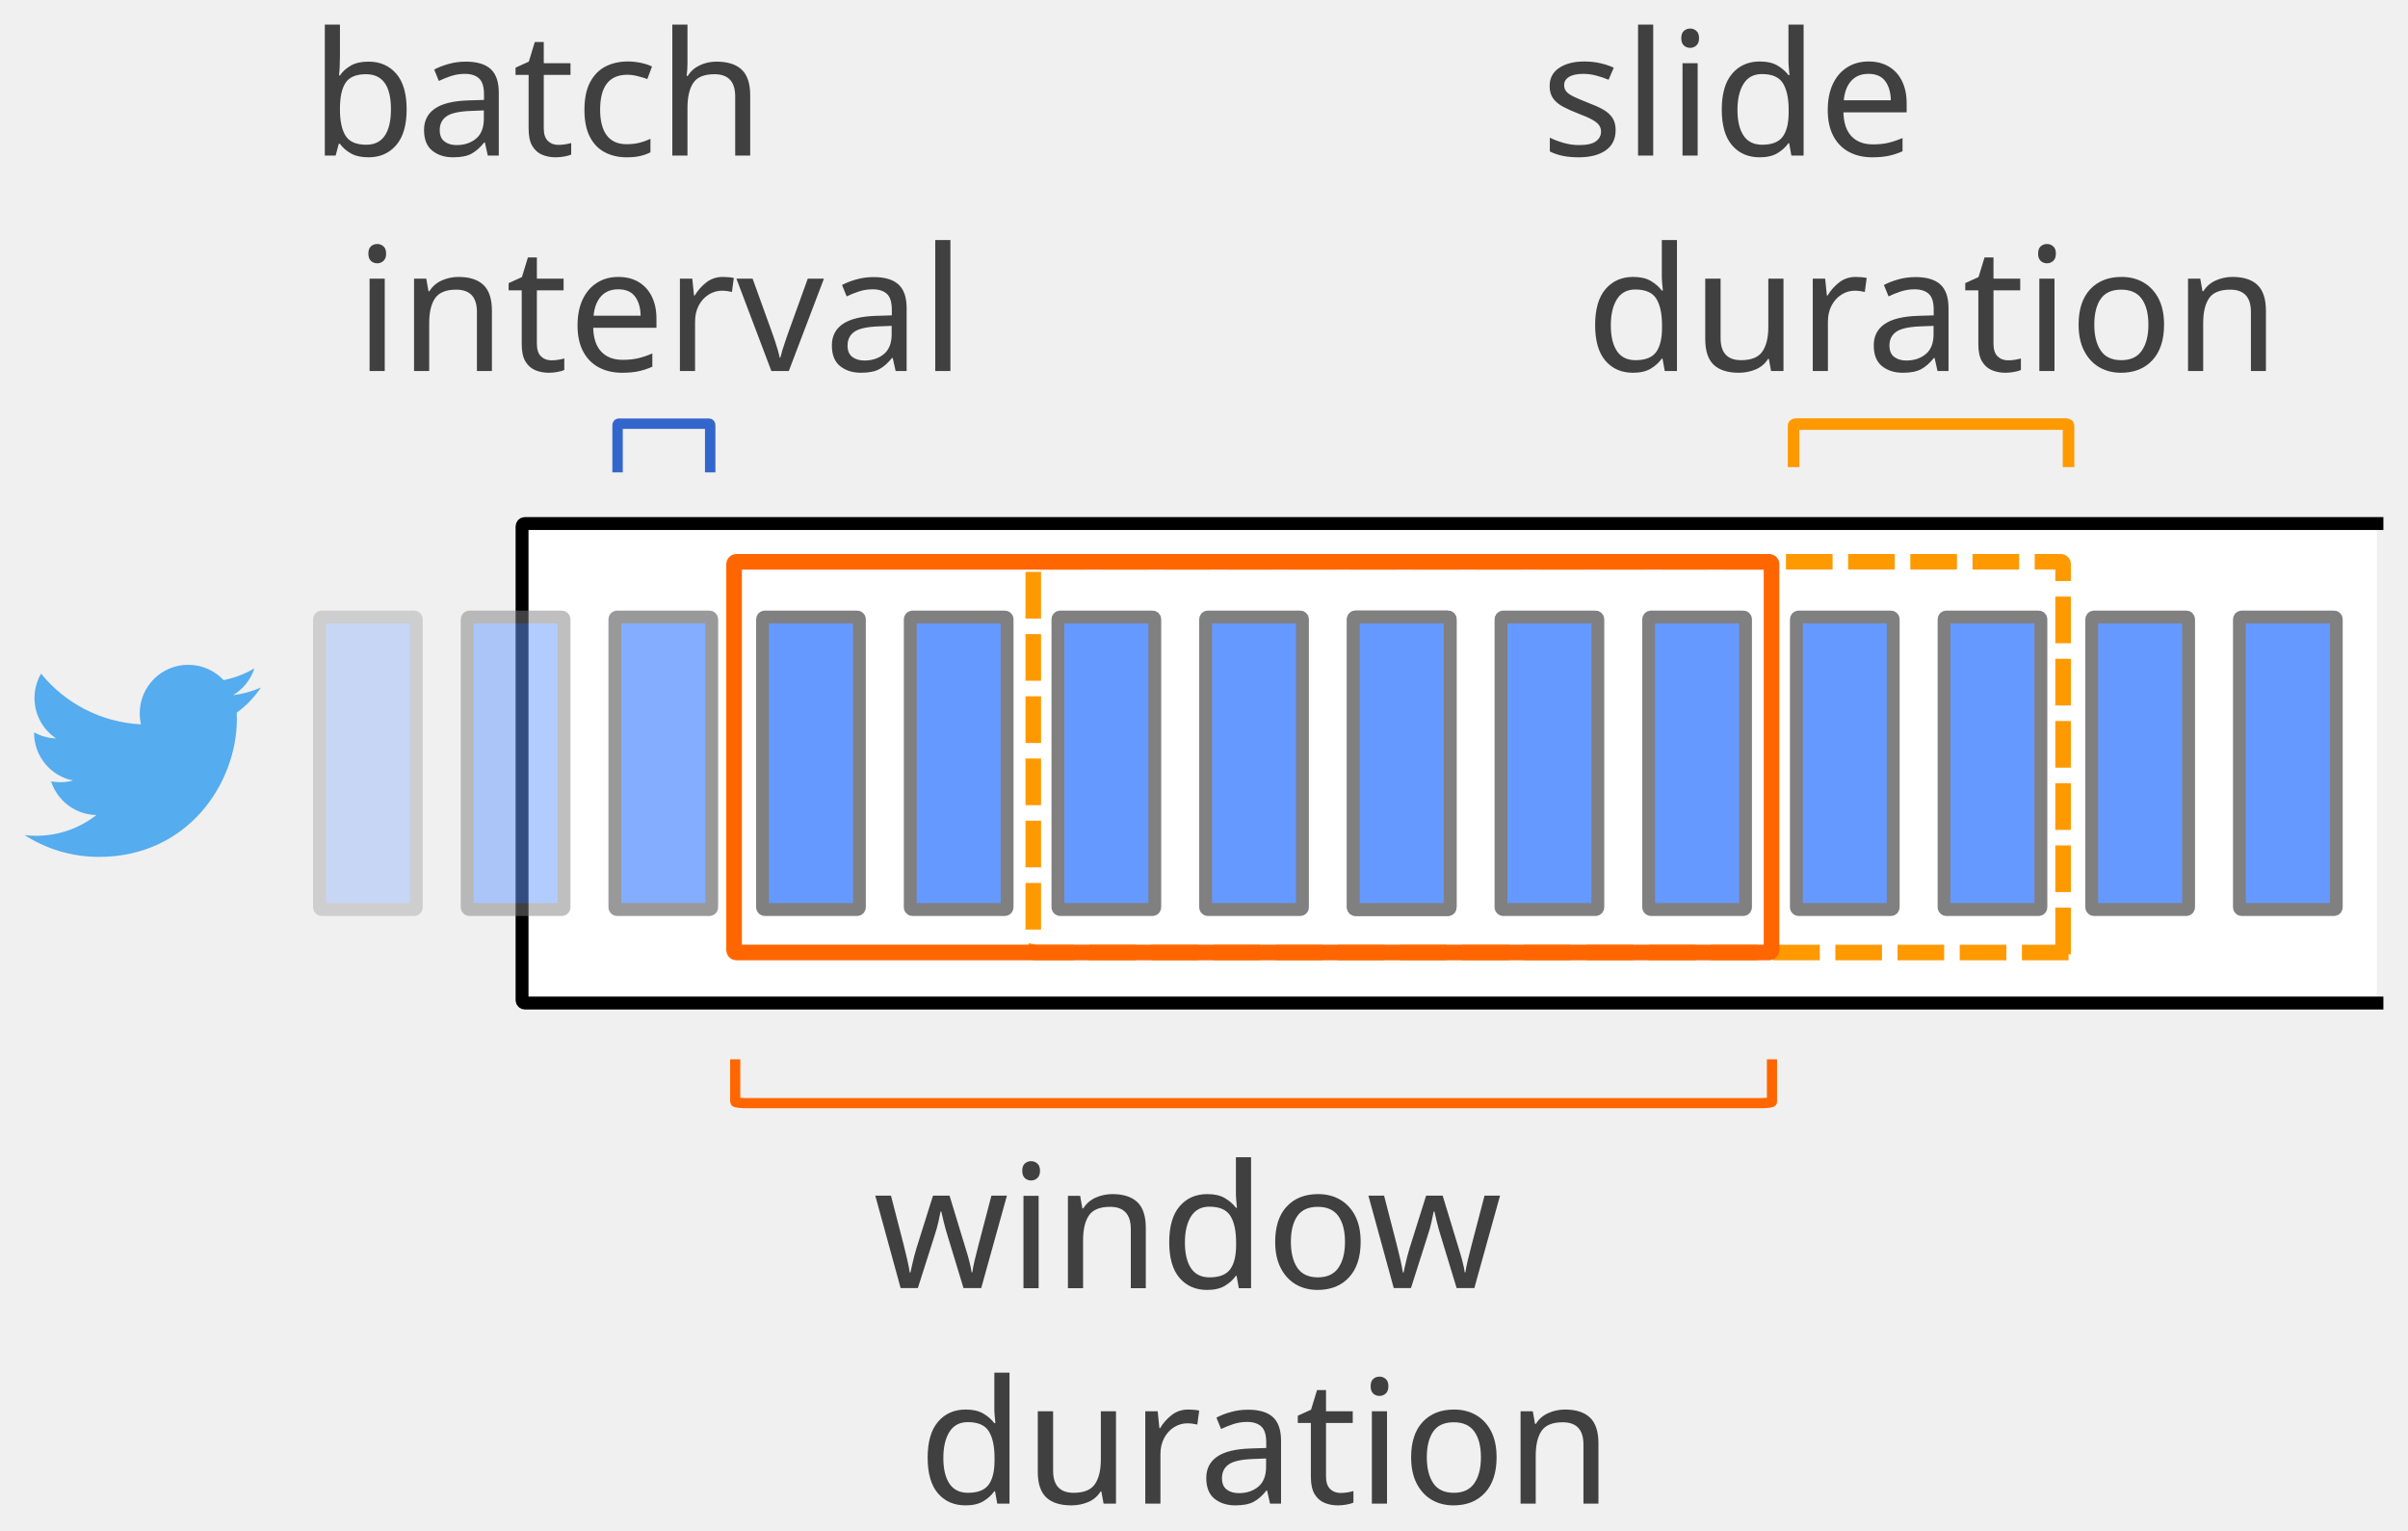
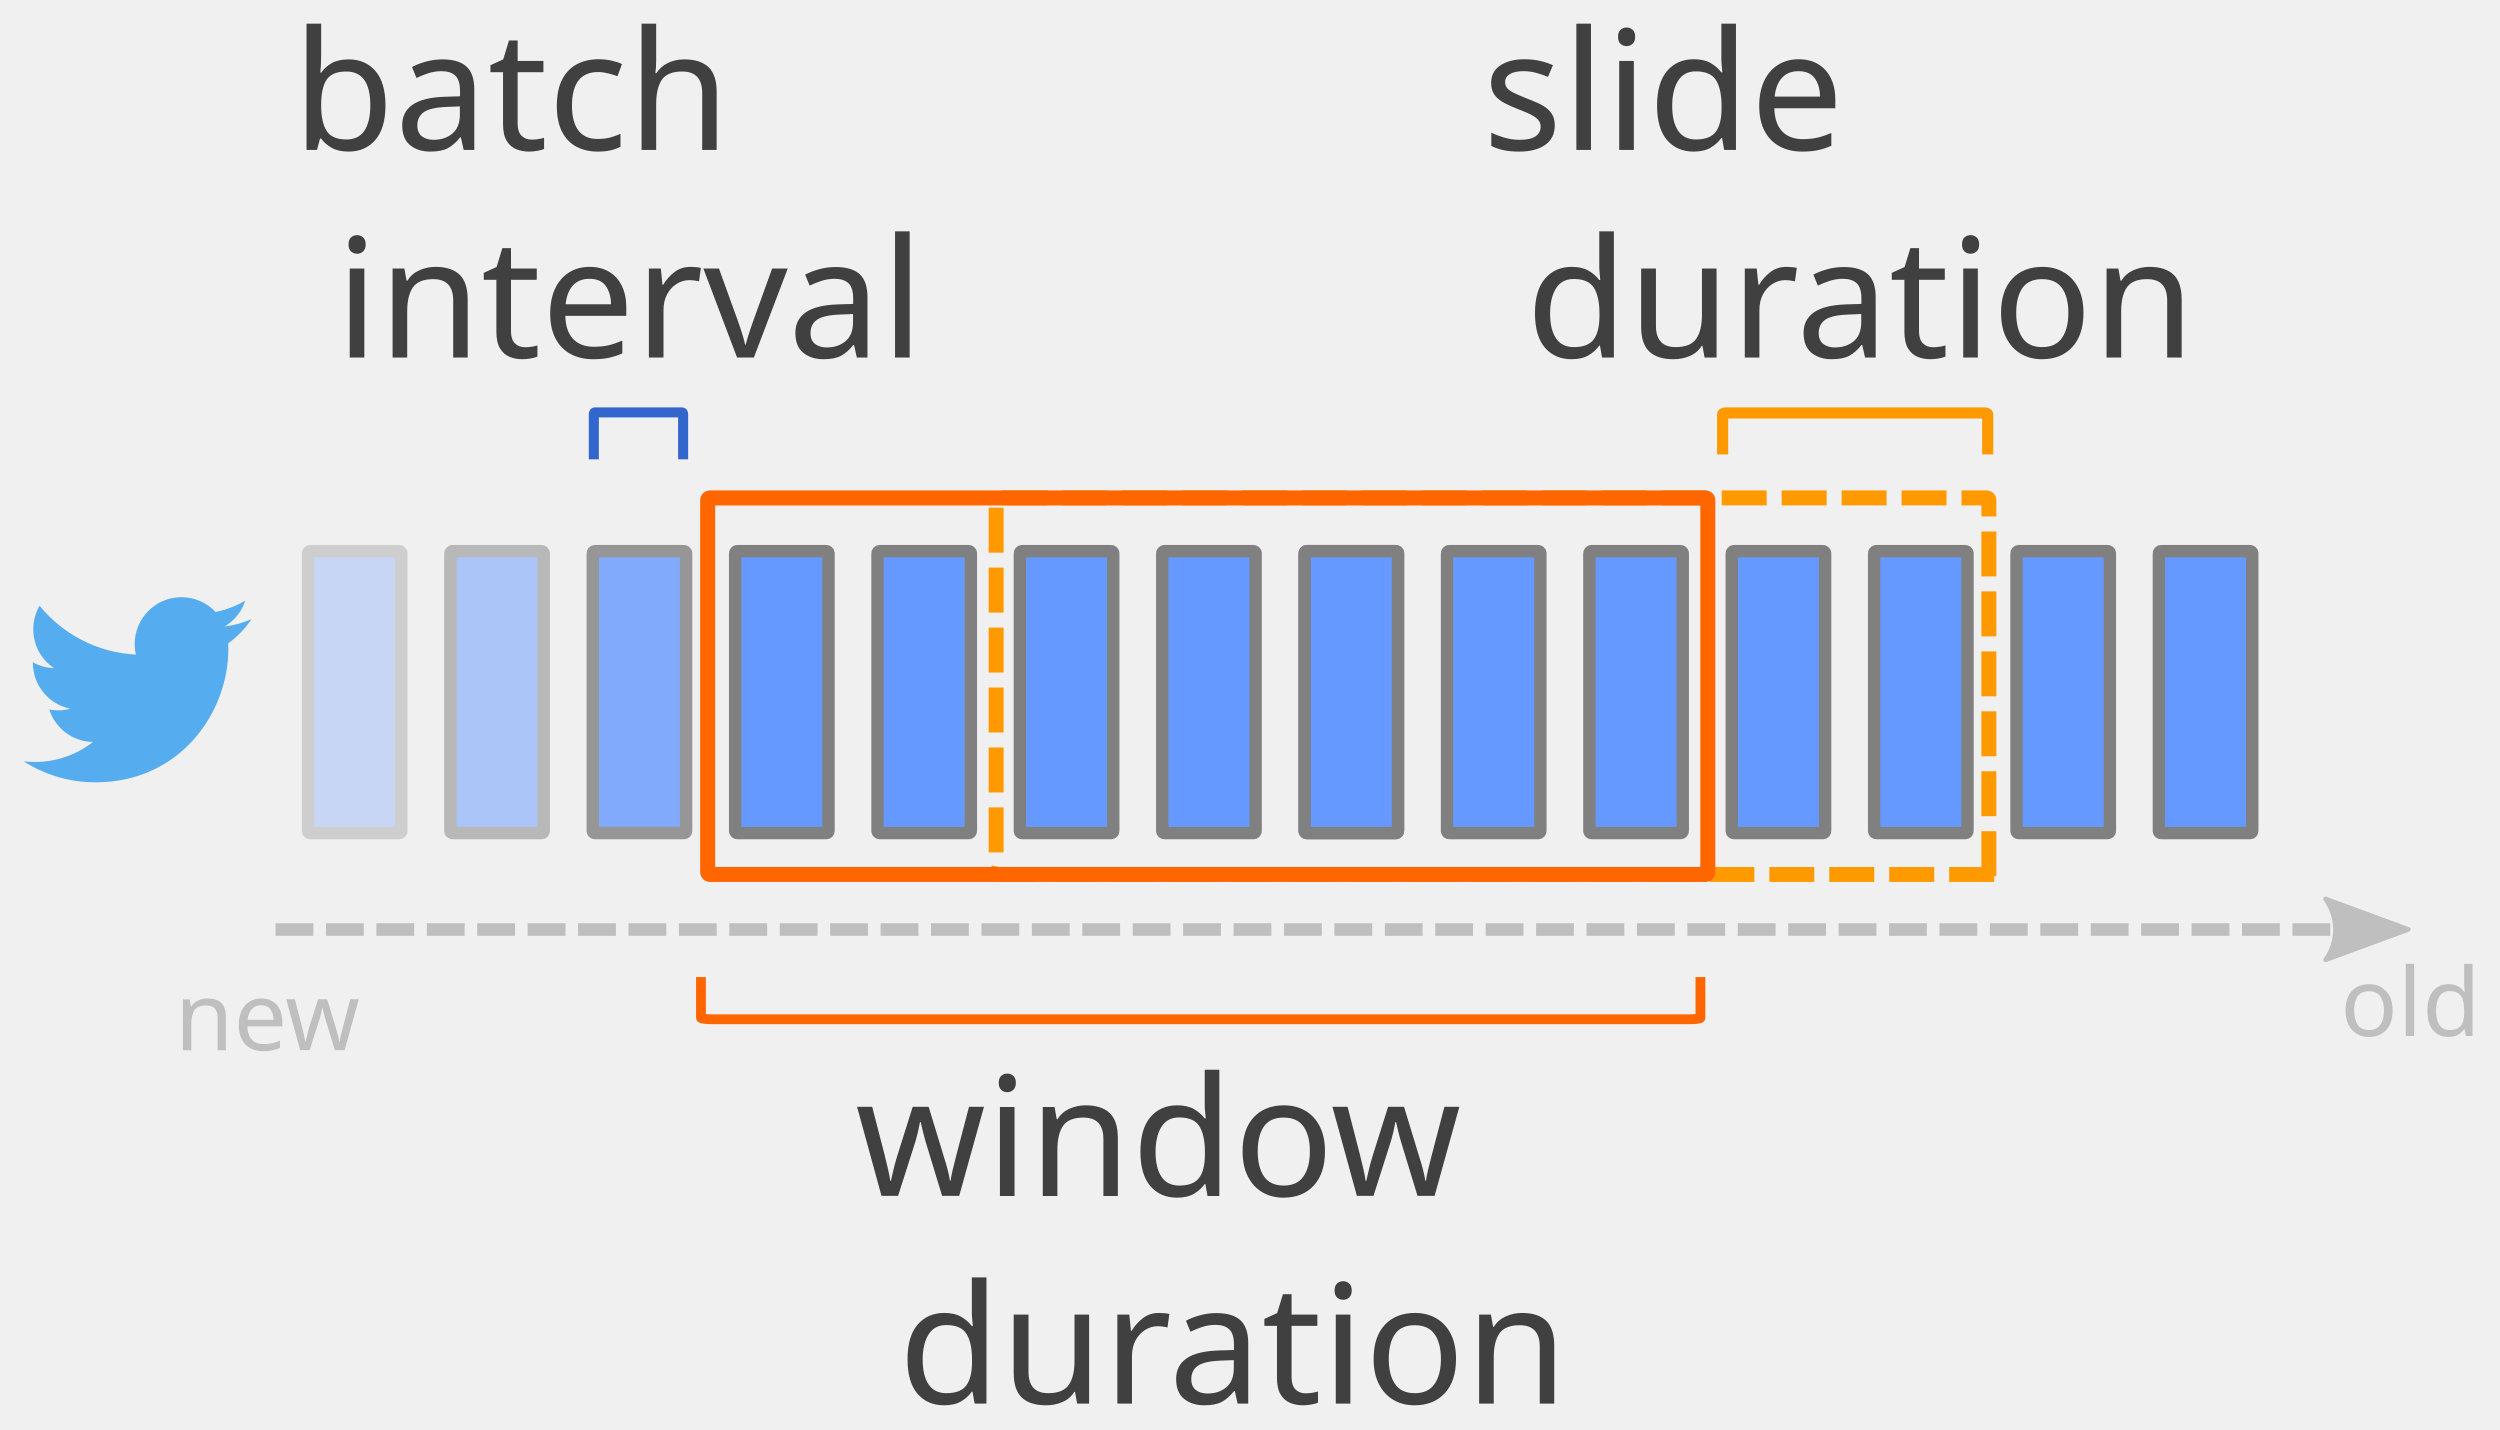
- <svg xmlns="http://www.w3.org/2000/svg" width="978.284" height="621.675" id="svg5814" version="1.1" viewBox="0 0 978.284 621.675">
+ <svg xmlns="http://www.w3.org/2000/svg" width="1053.549" height="602.512" id="svg5814" version="1.1" viewBox="0 0 1053.549 602.512">
  <defs id="defs5816">
+     <marker orient="auto" refY="0" refX="0" id="Arrow2Mend" style="overflow:visible">
+       <path id="path4215" style="fill:#bfbfbf;fill-opacity:1;fill-rule:evenodd;stroke:#bfbfbf;stroke-width:0.625;stroke-linejoin:round;stroke-opacity:1" d="M 8.719,4.034 -2.207,0.016 8.719,-4.002 c -1.745,2.372 -1.735,5.617 -6e-7,8.035 z" transform="scale(-0.6,-0.6)" />
+     </marker>
+     <marker orient="auto" refY="0" refX="0" id="marker4476" style="overflow:visible">
+       <path id="path4209" style="fill:#808080;fill-opacity:1;fill-rule:evenodd;stroke:#808080;stroke-width:0.625;stroke-linejoin:round;stroke-opacity:1" d="M 8.719,4.034 -2.207,0.016 8.719,-4.002 c -1.745,2.372 -1.735,5.617 -6e-7,8.035 z" transform="matrix(-1.1,0,0,-1.1,-1.1,0)" />
+     </marker>
+     <marker orient="auto" refY="0" refX="0" id="Arrow2Lstart" style="overflow:visible">
+       <path id="path4206" style="fill:#808080;fill-opacity:1;fill-rule:evenodd;stroke:#808080;stroke-width:0.625;stroke-linejoin:round;stroke-opacity:1" d="M 8.719,4.034 -2.207,0.016 8.719,-4.002 c -1.745,2.372 -1.735,5.617 -6e-7,8.035 z" transform="matrix(1.1,0,0,1.1,1.1,0)" />
+     </marker>
    <marker orient="auto" refY="0" refX="0" id="Arrow1Lend" style="overflow:visible">
      <path id="path4144" d="M 0,0 5,-5 -12.5,0 5,5 0,0 Z" style="fill-rule:evenodd;stroke:#000000;stroke-width:1pt" transform="matrix(-0.8,0,0,-0.8,-10,0)" />
    </marker>
    <marker orient="auto" refY="0" refX="0" id="Arrow2Lend" style="overflow:visible">
      <path id="path4162" style="fill-rule:evenodd;stroke-width:0.625;stroke-linejoin:round" d="M 8.719,4.034 -2.207,0.016 8.719,-4.002 c -1.745,2.372 -1.735,5.617 -6e-7,8.035 z" transform="matrix(-1.1,0,0,-1.1,-1.1,0)" />
    </marker>
  </defs>
-   <g id="layer1" transform="translate(-14.00004,42)">
-     <path style="opacity:1;fill:#ffffff;fill-opacity:1;fill-rule:evenodd;stroke:#000000;stroke-width:5.24;stroke-linecap:square;stroke-linejoin:miter;stroke-miterlimit:4;stroke-dasharray:none;stroke-dashoffset:0;stroke-opacity:1" d="m 979.664,170.62 -752.385,0 c -0.658,0 -1.188,0.53 -1.188,1.188 l 0,192.385 c 0,0.658 0.53,1.188 1.188,1.188 l 752.385,0" id="rect4419" />
+   <g id="layer1" transform="translate(-14.00004,23.67481)">
    <rect style="opacity:1;fill:#6699ff;fill-opacity:1;fill-rule:evenodd;stroke:#808080;stroke-width:5.223;stroke-linecap:square;stroke-linejoin:miter;stroke-miterlimit:4;stroke-dasharray:none;stroke-dashoffset:0;stroke-opacity:1" id="rect4421" width="39.345" height="118.817" x="-843.144" y="208.591" ry="0.943" transform="scale(-1,1)" />
    <rect style="opacity:1;fill:#6699ff;fill-opacity:1;fill-rule:evenodd;stroke:#808080;stroke-width:5.223;stroke-linecap:square;stroke-linejoin:miter;stroke-miterlimit:4;stroke-dasharray:none;stroke-dashoffset:0;stroke-opacity:1" id="rect4421-8" width="39.345" height="118.817" x="-783.144" y="208.591" ry="0.943" transform="scale(-1,1)" />
    <rect style="opacity:1;fill:#6699ff;fill-opacity:1;fill-rule:evenodd;stroke:#808080;stroke-width:5.223;stroke-linecap:square;stroke-linejoin:miter;stroke-miterlimit:4;stroke-dasharray:none;stroke-dashoffset:0;stroke-opacity:1" id="rect4421-8-0" width="39.345" height="118.817" x="-723.144" y="208.591" ry="0.943" transform="scale(-1,1)" />
    <rect style="opacity:1;fill:#6699ff;fill-opacity:1;fill-rule:evenodd;stroke:#808080;stroke-width:5.223;stroke-linecap:square;stroke-linejoin:miter;stroke-miterlimit:4;stroke-dasharray:none;stroke-dashoffset:0;stroke-opacity:1" id="rect4421-8-0-1" width="39.345" height="118.817" x="-663.144" y="208.591" ry="0.943" transform="scale(-1,1)" />
    <rect style="opacity:1;fill:#6699ff;fill-opacity:1;fill-rule:evenodd;stroke:#808080;stroke-width:5.223;stroke-linecap:square;stroke-linejoin:miter;stroke-miterlimit:4;stroke-dasharray:none;stroke-dashoffset:0;stroke-opacity:1" id="rect4421-8-0-1-9" width="39.345" height="118.817" x="-603.144" y="208.591" ry="0.943" transform="scale(-1,1)" />
    <rect style="opacity:1;fill:#6699ff;fill-opacity:1;fill-rule:evenodd;stroke:#808080;stroke-width:5.223;stroke-linecap:square;stroke-linejoin:miter;stroke-miterlimit:4;stroke-dasharray:none;stroke-dashoffset:0;stroke-opacity:1" id="rect4421-8-0-1-9-6" width="39.345" height="118.817" x="-603.144" y="208.591" ry="0.943" transform="scale(-1,1)" />
    <rect style="opacity:1;fill:#6699ff;fill-opacity:1;fill-rule:evenodd;stroke:#808080;stroke-width:5.223;stroke-linecap:square;stroke-linejoin:miter;stroke-miterlimit:4;stroke-dasharray:none;stroke-dashoffset:0;stroke-opacity:1" id="rect4421-8-0-1-9-6-3" width="39.345" height="118.817" x="-543.144" y="208.591" ry="0.943" transform="scale(-1,1)" />
    <rect style="opacity:1;fill:#6699ff;fill-opacity:1;fill-rule:evenodd;stroke:#808080;stroke-width:5.223;stroke-linecap:square;stroke-linejoin:miter;stroke-miterlimit:4;stroke-dasharray:none;stroke-dashoffset:0;stroke-opacity:1" id="rect4421-8-0-1-9-6-3-9" width="39.345" height="118.817" x="-483.144" y="208.591" ry="0.943" transform="scale(-1,1)" />
    <rect style="opacity:1;fill:#6699ff;fill-opacity:1;fill-rule:evenodd;stroke:#808080;stroke-width:5.223;stroke-linecap:square;stroke-linejoin:miter;stroke-miterlimit:4;stroke-dasharray:none;stroke-dashoffset:0;stroke-opacity:1" id="rect4421-5" width="39.345" height="118.817" x="-423.144" y="208.591" ry="0.943" transform="scale(-1,1)" />
    <rect style="opacity:1;fill:#6699ff;fill-opacity:1;fill-rule:evenodd;stroke:#808080;stroke-width:5.223;stroke-linecap:square;stroke-linejoin:miter;stroke-miterlimit:4;stroke-dasharray:none;stroke-dashoffset:0;stroke-opacity:1" id="rect4421-8-08" width="39.345" height="118.817" x="-363.144" y="208.591" ry="0.943" transform="scale(-1,1)" />
    <rect style="opacity:0.8;fill:#6699ff;fill-opacity:1;fill-rule:evenodd;stroke:#808080;stroke-width:5.223;stroke-linecap:square;stroke-linejoin:miter;stroke-miterlimit:4;stroke-dasharray:none;stroke-dashoffset:0;stroke-opacity:1" id="rect4421-8-0-4" width="39.345" height="118.817" x="-303.144" y="208.591" ry="0.943" transform="scale(-1,1)" />
    <rect style="opacity:0.5;fill:#6699ff;fill-opacity:1;fill-rule:evenodd;stroke:#808080;stroke-width:5.223;stroke-linecap:square;stroke-linejoin:miter;stroke-miterlimit:4;stroke-dasharray:none;stroke-dashoffset:0;stroke-opacity:1" id="rect4421-8-0-1-3" width="39.345" height="118.817" x="-243.144" y="208.591" ry="0.943" transform="scale(-1,1)" />
    <rect style="opacity:1;fill:none;fill-opacity:1;fill-rule:evenodd;stroke:#ff9900;stroke-width:6.316;stroke-linecap:square;stroke-linejoin:miter;stroke-miterlimit:4;stroke-dasharray:12.632, 12.632;stroke-dashoffset:0;stroke-opacity:1" id="rect4568" width="418.371" height="158.684" x="-852.154" y="-344.842" ry="0.935" transform="scale(-1,-1)" />
    <rect style="opacity:1;fill:none;fill-opacity:1;fill-rule:evenodd;stroke:#ff6600;stroke-width:6.339;stroke-linecap:square;stroke-linejoin:miter;stroke-miterlimit:4;stroke-dasharray:none;stroke-dashoffset:0;stroke-opacity:1" id="rect4568-6" width="421.476" height="158.661" x="-733.708" y="-344.83" ry="0.935" transform="scale(-1,-1)" />
-     <path style="opacity:1;fill:none;fill-opacity:1;fill-rule:evenodd;stroke:#ff9900;stroke-width:4.693;stroke-linecap:butt;stroke-linejoin:miter;stroke-miterlimit:0;stroke-dasharray:none;stroke-dashoffset:0;stroke-opacity:1" d="m 742.665,147.704 0,-16.923 c 0,-0.311 0.582,-0.562 1.305,-0.562 l 109.095,0 c 0.723,0 1.305,0.251 1.305,0.562 l 0,16.923" id="rect4608" />
-     <path style="opacity:1;fill:none;fill-opacity:1;fill-rule:evenodd;stroke:#ff6600;stroke-width:4.126;stroke-linecap:butt;stroke-linejoin:miter;stroke-miterlimit:0;stroke-dasharray:none;stroke-dashoffset:0;stroke-opacity:1" d="m 733.888,388.231 0,17.229 c 0,0.317 -2.195,0.572 -4.921,0.572 l -411.358,0 c -2.726,0 -4.921,-0.255 -4.921,-0.572 l 0,-17.229" id="rect4608-3" />
-     <text xml:space="preserve" style="font-style:normal;font-weight:normal;font-size:70px;line-height:125%;font-family:Sans;letter-spacing:0px;word-spacing:0px;fill:#404040;fill-opacity:1;stroke:none;stroke-width:1px;stroke-linecap:butt;stroke-linejoin:miter;stroke-opacity:1" x="640" y="21.184" id="text4655">
-       <tspan id="tspan4657" x="640" y="21.184">slide</tspan>
-       <tspan x="640" y="108.684" id="tspan5398"> duration</tspan>
+     <path style="opacity:1;fill:none;fill-opacity:1;fill-rule:evenodd;stroke:#ff9900;stroke-width:4.693;stroke-linecap:butt;stroke-linejoin:miter;stroke-miterlimit:0;stroke-dasharray:none;stroke-dashoffset:0;stroke-opacity:1" d="m 739.949,167.831 0,-16.923 c 0,-0.311 0.582,-0.562 1.305,-0.562 l 109.095,0 c 0.723,0 1.305,0.251 1.305,0.562 l 0,16.923" id="rect4608" />
+     <path style="opacity:1;fill:none;fill-opacity:1;fill-rule:evenodd;stroke:#ff6600;stroke-width:4.126;stroke-linecap:butt;stroke-linejoin:miter;stroke-miterlimit:0;stroke-dasharray:none;stroke-dashoffset:0;stroke-opacity:1" d="m 730.599,388.068 0,17.229 c 0,0.317 -2.195,0.572 -4.921,0.572 l -411.358,0 c -2.726,0 -4.921,-0.255 -4.921,-0.572 l 0,-17.229" id="rect4608-3" />
+     <text xml:space="preserve" style="font-style:normal;font-weight:normal;font-size:70px;line-height:125%;font-family:Sans;letter-spacing:0px;word-spacing:0px;fill:#404040;fill-opacity:1;stroke:none;stroke-width:1px;stroke-linecap:butt;stroke-linejoin:miter;stroke-opacity:1" x="638.828" y="39.509" id="text4655">
+       <tspan id="tspan4657" x="638.828" y="39.509">slide</tspan>
+       <tspan x="638.828" y="127.009" id="tspan5398"> duration</tspan>
    </text>
-     <text xml:space="preserve" style="font-style:normal;font-weight:normal;font-size:70px;line-height:125%;font-family:Sans;letter-spacing:0px;word-spacing:0px;fill:#404040;fill-opacity:1;stroke:none;stroke-width:1px;stroke-linecap:butt;stroke-linejoin:miter;stroke-opacity:1" x="368.828" y="481.184" id="text4659">
-       <tspan id="tspan4661" x="368.828" y="481.184">window</tspan>
-       <tspan x="368.828" y="568.684" id="tspan5400"> duration</tspan>
+     <text xml:space="preserve" style="font-style:normal;font-weight:normal;font-size:70px;line-height:125%;font-family:Sans;letter-spacing:0px;word-spacing:0px;fill:#404040;fill-opacity:1;stroke:none;stroke-width:1px;stroke-linecap:butt;stroke-linejoin:miter;stroke-opacity:1" x="374.414" y="480.346" id="text4659">
+       <tspan id="tspan4661" x="374.414" y="480.346">window</tspan>
+       <tspan x="374.414" y="567.846" id="tspan5400"> duration</tspan>
    </text>
    <rect style="opacity:0.3;fill:#6699ff;fill-opacity:1;fill-rule:evenodd;stroke:#808080;stroke-width:5.223;stroke-linecap:square;stroke-linejoin:miter;stroke-miterlimit:4;stroke-dasharray:none;stroke-dashoffset:0;stroke-opacity:1" id="rect4421-8-0-1-3-9" width="39.345" height="118.817" x="-183.144" y="208.591" ry="0.943" transform="scale(-1,1)" />
    <rect style="opacity:1;fill:#6699ff;fill-opacity:1;fill-rule:evenodd;stroke:#808080;stroke-width:5.223;stroke-linecap:square;stroke-linejoin:miter;stroke-miterlimit:4;stroke-dasharray:none;stroke-dashoffset:0;stroke-opacity:1" id="rect4421-8-4" width="39.345" height="118.817" x="-903.144" y="208.591" ry="0.943" transform="scale(-1,1)" />
    <rect style="opacity:1;fill:#6699ff;fill-opacity:1;fill-rule:evenodd;stroke:#808080;stroke-width:5.223;stroke-linecap:square;stroke-linejoin:miter;stroke-miterlimit:4;stroke-dasharray:none;stroke-dashoffset:0;stroke-opacity:1" id="rect4421-8-4-2" width="39.345" height="118.817" x="-963.144" y="208.591" ry="0.943" transform="scale(-1,1)" />
    <g id="g5314" transform="matrix(0.3749999,0,0,0.3749999,24.00002,227.6918)">
      <path id="path5316" d="m 256,25.45 c -9.419,4.177 -19.542,7 -30.166,8.27 C 236.679,27.22 245.006,16.927 248.927,4.663 238.78,10.681 227.539,15.052 215.576,17.408 205.995,7.201 192.345,0.822 177.239,0.822 c -29.007,0 -52.523,23.516 -52.523,52.52 0,4.116 0.465,8.125 1.361,11.969 C 82.426,63.121 43.726,42.211 17.821,10.436 c -4.521,7.757 -7.111,16.779 -7.111,26.404 0,18.221 9.273,34.297 23.366,43.715 -8.61,-0.272 -16.708,-2.635 -23.79,-6.569 -0.004,0.219 -0.004,0.439 -0.004,0.66 0,25.447 18.104,46.675 42.131,51.5 -4.408,1.2 -9.047,1.842 -13.838,1.842 -3.384,0 -6.675,-0.329 -9.881,-0.942 6.683,20.867 26.079,36.051 49.062,36.475 -17.975,14.086 -40.622,22.483 -65.228,22.483 -4.239,0 -8.42,-0.248 -12.529,-0.733 23.243,14.902 50.851,23.596 80.511,23.596 96.606,0 149.433,-80.031 149.433,-149.435 0,-2.277 -0.051,-4.542 -0.152,-6.794 C 240.053,45.233 248.958,35.983 256,25.45" style="fill:#55acee" />
    </g>
-     <path style="opacity:1;fill:none;fill-opacity:1;fill-rule:evenodd;stroke:#3366cc;stroke-width:4.236;stroke-linecap:butt;stroke-linejoin:miter;stroke-miterlimit:0;stroke-dasharray:none;stroke-dashoffset:0;stroke-opacity:1" d="m 302.527,149.86 0,-19.145 c 0,-0.352 -0.196,-0.636 -0.44,-0.636 l -36.751,0 c -0.244,0 -0.44,0.284 -0.44,0.636 l 0,19.145" id="rect4608-3-0" />
-     <text xml:space="preserve" style="font-style:normal;font-weight:normal;font-size:70px;line-height:125%;font-family:Sans;letter-spacing:0px;word-spacing:0px;fill:#404040;fill-opacity:1;stroke:none;stroke-width:1px;stroke-linecap:butt;stroke-linejoin:miter;stroke-opacity:1" x="140" y="21.184" id="text5375">
-       <tspan id="tspan5377" x="140" y="21.184">batch</tspan>
-       <tspan x="140" y="108.684" id="tspan5402"> interval</tspan>
+     <path style="opacity:1;fill:none;fill-opacity:1;fill-rule:evenodd;stroke:#3366cc;stroke-width:4.236;stroke-linecap:butt;stroke-linejoin:miter;stroke-miterlimit:0;stroke-dasharray:none;stroke-dashoffset:0;stroke-opacity:1" d="m 301.882,169.899 0,-19.145 c 0,-0.352 -0.196,-0.636 -0.44,-0.636 l -36.751,0 c -0.244,0 -0.44,0.284 -0.44,0.636 l 0,19.145" id="rect4608-3-0" />
+     <text xml:space="preserve" style="font-style:normal;font-weight:normal;font-size:70px;line-height:125%;font-family:Sans;letter-spacing:0px;word-spacing:0px;fill:#404040;fill-opacity:1;stroke:none;stroke-width:1px;stroke-linecap:butt;stroke-linejoin:miter;stroke-opacity:1" x="137.231" y="39.509" id="text5375">
+       <tspan id="tspan5377" x="137.231" y="39.509">batch</tspan>
+       <tspan x="137.231" y="127.009" id="tspan5402"> interval</tspan>
+     </text>
+     <path style="fill:#bfbfbf;fill-rule:evenodd;stroke:#bfbfbf;stroke-width:5.312;stroke-linecap:butt;stroke-linejoin:miter;stroke-miterlimit:4;stroke-dasharray:15.937, 5.312;stroke-dashoffset:0;stroke-opacity:1;marker-end:url(#Arrow2Mend)" d="m 130.115,368.051 891.739,0" id="path4182" />
+     <text xml:space="preserve" style="font-style:normal;font-weight:normal;font-size:70px;line-height:125%;font-family:Sans;letter-spacing:0px;word-spacing:0px;fill:#bfbfbf;fill-opacity:1;stroke:none;stroke-width:1px;stroke-linecap:butt;stroke-linejoin:miter;stroke-opacity:1" x="87.705" y="418.918" id="text5375-7">
+       <tspan x="87.705" y="418.918" id="tspan5402-4" style="font-size:40px;fill:#bfbfbf">new</tspan>
+     </text>
+     <text xml:space="preserve" style="font-style:normal;font-weight:normal;font-size:70px;line-height:125%;font-family:Sans;letter-spacing:0px;word-spacing:0px;fill:#bfbfbf;fill-opacity:1;stroke:none;stroke-width:1px;stroke-linecap:butt;stroke-linejoin:miter;stroke-opacity:1" x="1000.244" y="412.912" id="text5375-7-7">
+       <tspan x="1000.244" y="412.912" id="tspan5402-4-7" style="font-size:40px;fill:#bfbfbf">old</tspan>
    </text>
  </g>
</svg>
